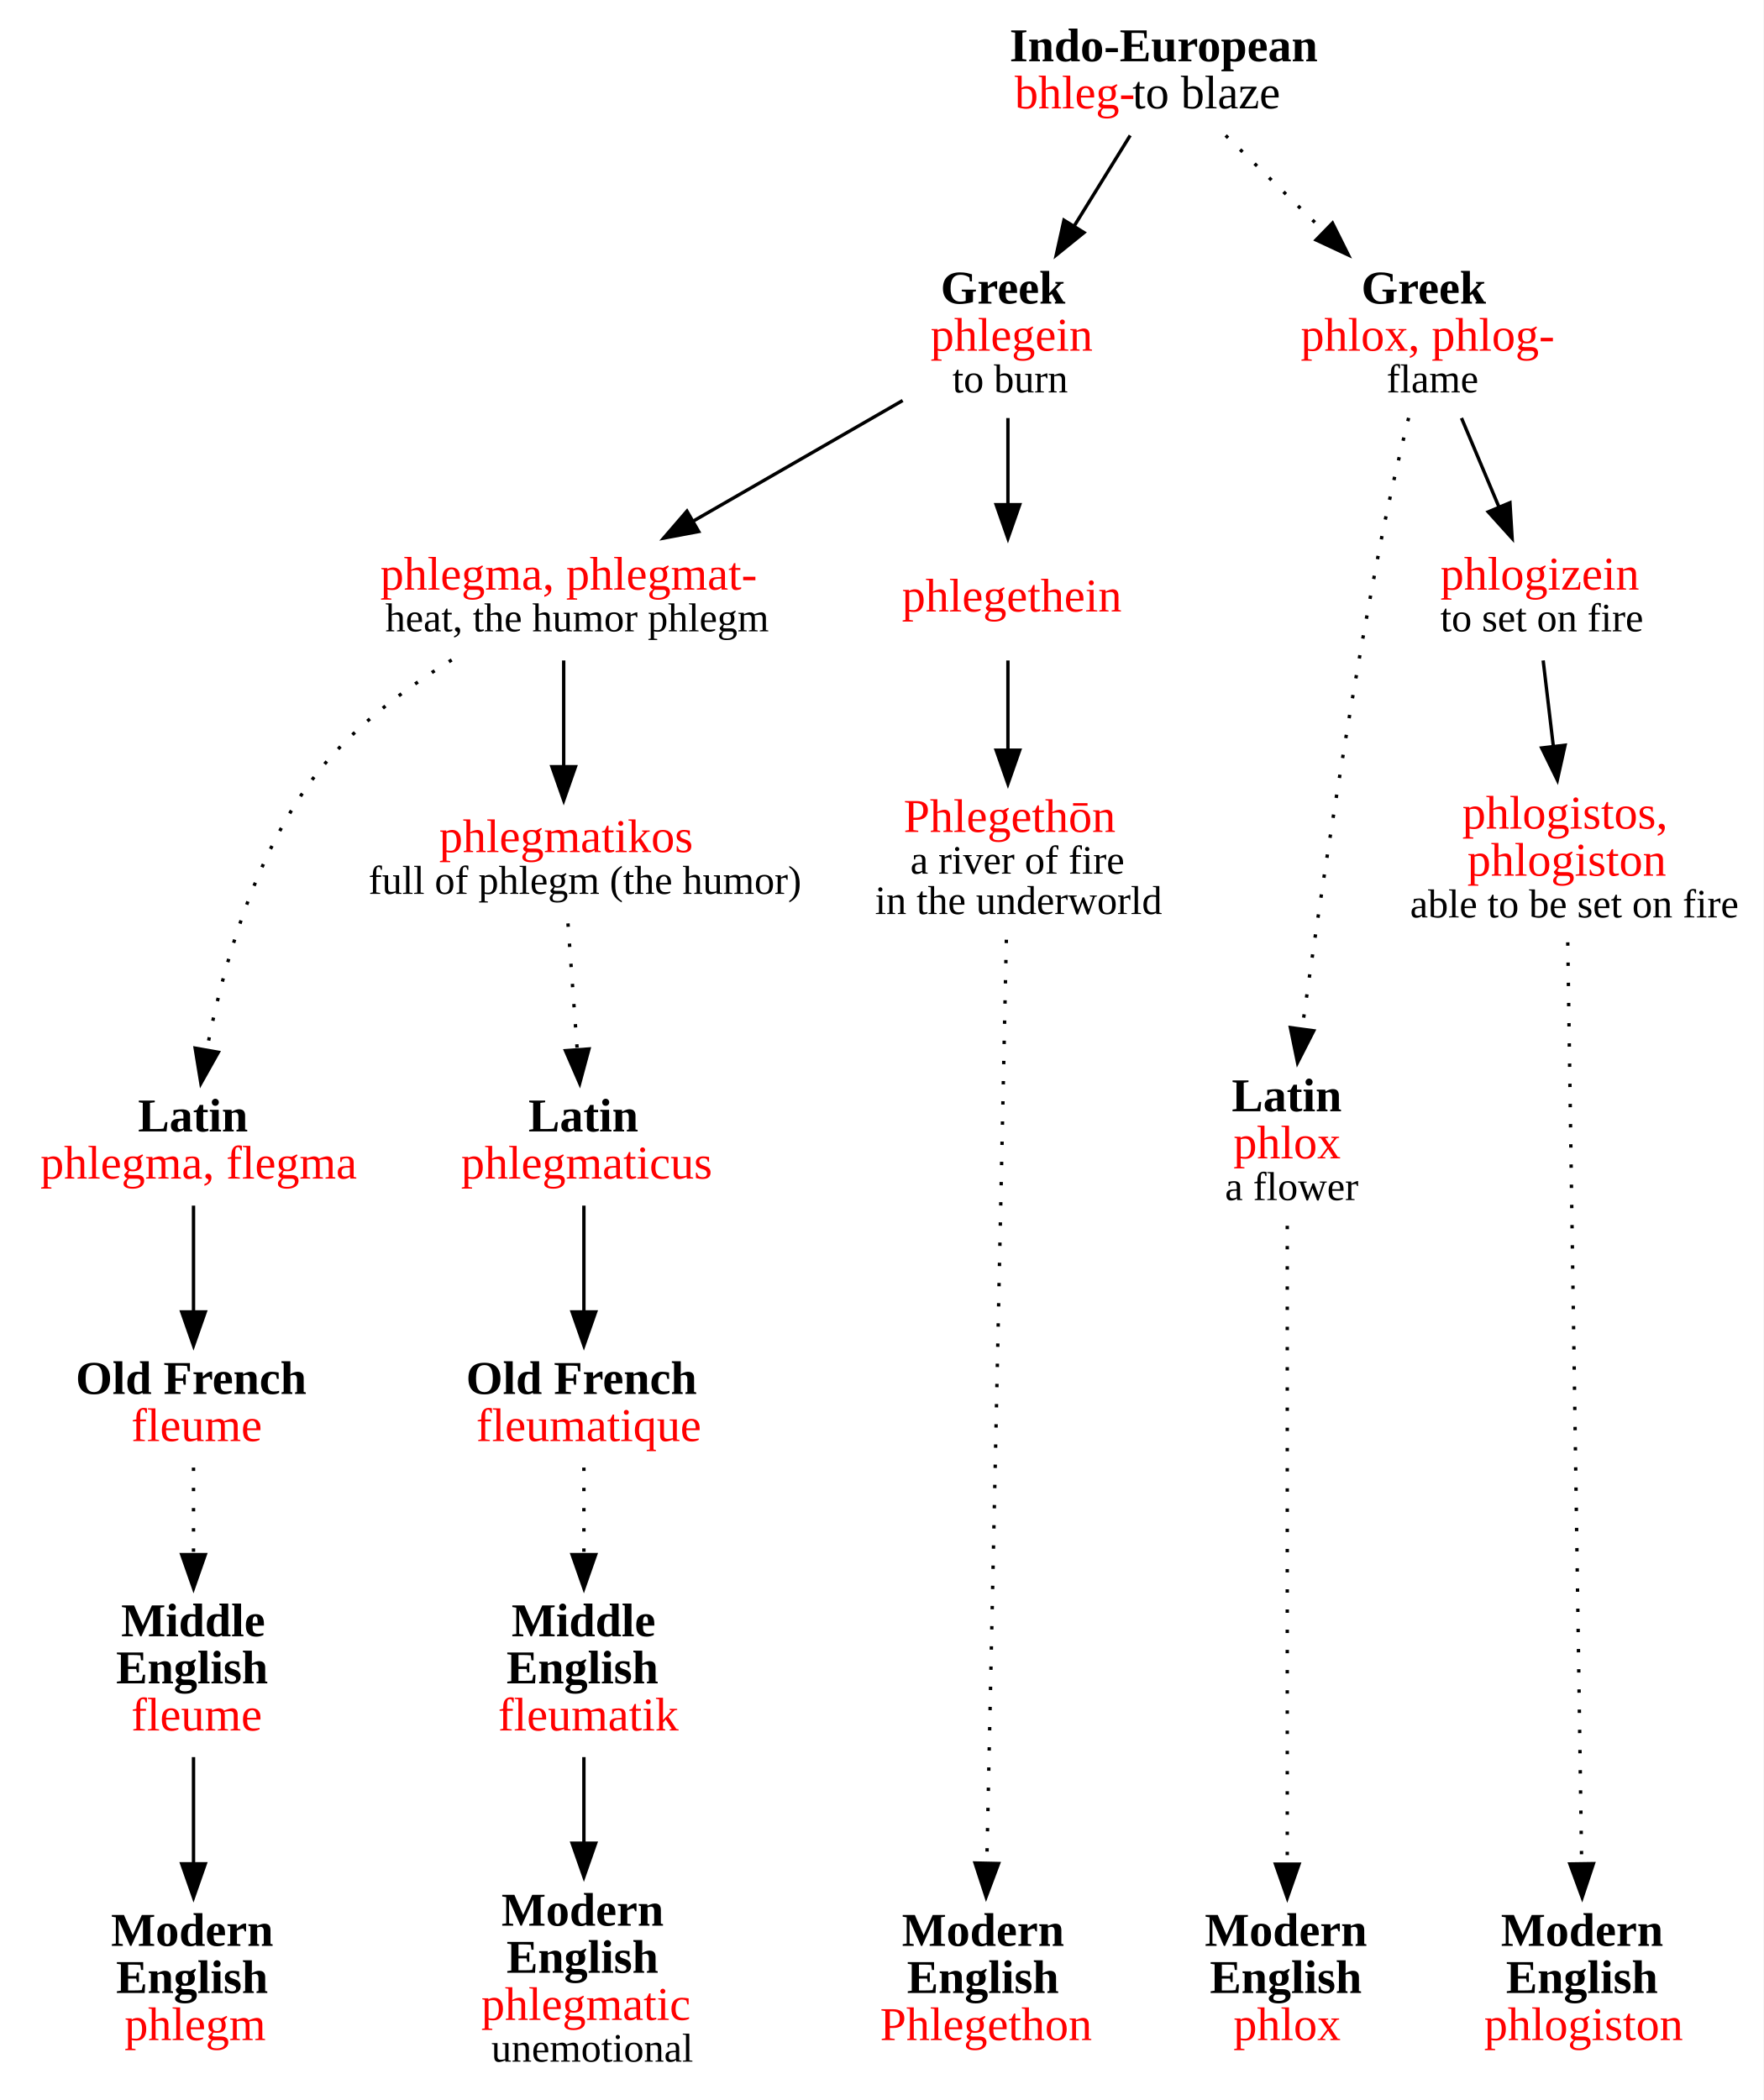
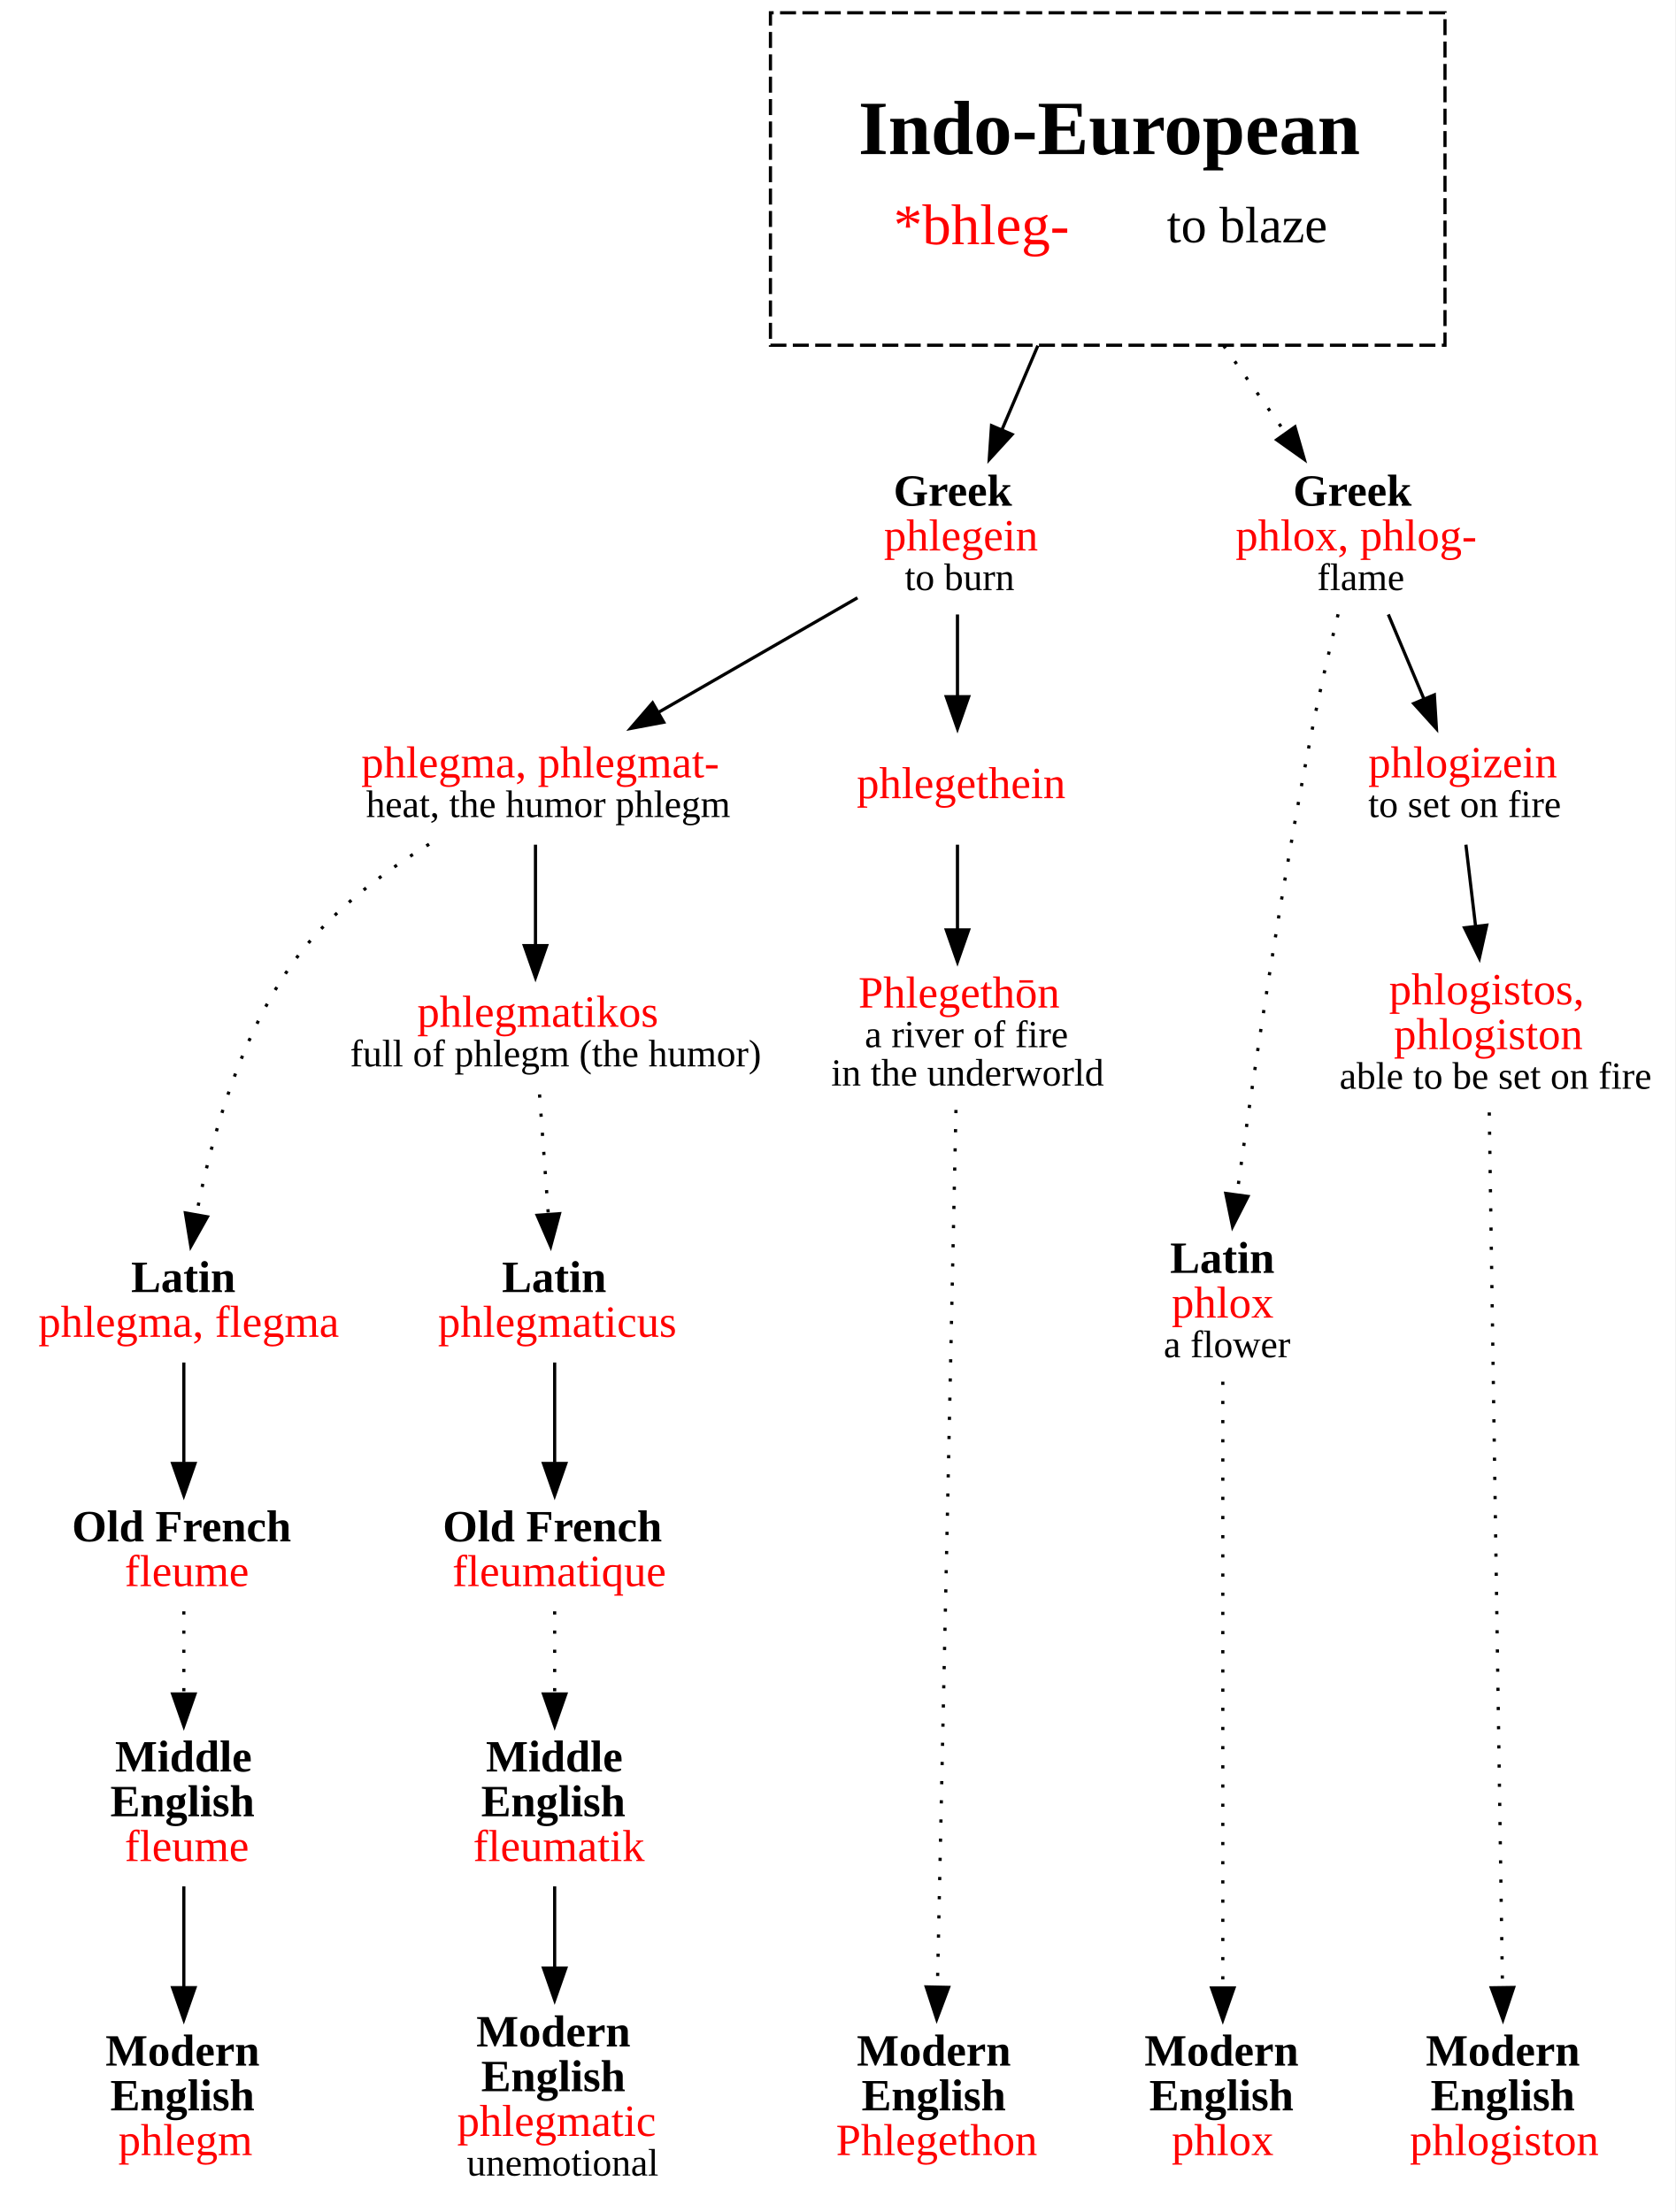
- <svg xmlns="http://www.w3.org/2000/svg" width="524pt" height="624pt" viewBox="0.00 0.00 524.00 624.00">
-   <g id="graph0" class="graph" transform="scale(1 1) rotate(0) translate(4 620)">
-     <polygon fill="white" stroke="transparent" points="-4,4 -4,-620 520,-620 520,4 -4,4" />
+ <svg xmlns="http://www.w3.org/2000/svg" xmlns:xlink="http://www.w3.org/1999/xlink" width="524pt" height="692pt" viewBox="0.00 0.00 524.00 692.00">
+   <g id="graph0" class="graph" transform="scale(1 1) rotate(0) translate(4 688)">
+     <polygon fill="white" stroke="transparent" points="-4,4 -4,-688 520,-688 520,4 -4,4" />
    <g id="node1" class="node">
-       <text text-anchor="start" x="296" y="-601.8" font-family="Times New Roman,serif" font-weight="bold" font-size="14.00">Indo-European</text>
-       <text text-anchor="start" x="297.5" y="-587.8" font-family="Times New Roman,serif" font-size="14.00" fill="red">bhleg-</text>
-       <text text-anchor="start" x="332.5" y="-587.8" font-family="Times New Roman,serif" font-size="14.00">   to blaze</text>
+       <g id="a_node1">
+         <a xlink:href="bhleg-burn0.svg" xlink:title="Indo-European &quot;*bhleg-&quot; to blaze">
+           <polygon fill="none" stroke="black" stroke-dasharray="5,2" points="448,-684 237,-684 237,-580 448,-580 448,-684" />
+           <text text-anchor="start" x="264.5" y="-639.8" font-family="Times New Roman,serif" font-weight="bold" font-size="24.00">Indo-European</text>
+           <text text-anchor="start" x="275.5" y="-611.6" font-family="Times New Roman,serif" font-size="18.00" fill="red">*bhleg-</text>
+           <text text-anchor="start" x="361" y="-612.2" font-family="Times New Roman,serif" font-size="16.00">to blaze</text>
+         </a>
+       </g>
    </g>
    <g id="node2" class="node">
      <text text-anchor="start" x="275.5" y="-529.8" font-family="Times New Roman,serif" font-weight="bold" font-size="14.00">Greek</text>
      <text text-anchor="start" x="272.5" y="-515.8" font-family="Times New Roman,serif" font-size="14.00" fill="red">phlegein</text>
      <text text-anchor="start" x="279" y="-503.4" font-family="Times New Roman,serif" font-size="12.00">to burn</text>
    </g>
    <g id="edge1" class="edge">
-       <path fill="none" stroke="black" d="M331.83,-579.75C326.91,-571.79 320.9,-562.07 315.19,-552.85" />
-       <polygon fill="black" stroke="black" points="318.1,-550.89 309.86,-544.23 312.15,-554.57 318.1,-550.89" />
+       <path fill="none" stroke="black" d="M320.65,-579.86C316.83,-570.91 312.94,-561.82 309.41,-553.55" />
+       <polygon fill="black" stroke="black" points="312.59,-552.09 305.44,-544.27 306.15,-554.84 312.59,-552.09" />
    </g>
    <g id="node16" class="node">
      <text text-anchor="start" x="400.5" y="-529.8" font-family="Times New Roman,serif" font-weight="bold" font-size="14.00">Greek</text>
      <text text-anchor="start" x="382.5" y="-515.8" font-family="Times New Roman,serif" font-size="14.00" fill="red">phlox, phlog-</text>
      <text text-anchor="start" x="408" y="-503.4" font-family="Times New Roman,serif" font-size="12.00">flame</text>
    </g>
    <g id="edge15" class="edge">
-       <path fill="none" stroke="black" stroke-dasharray="1,5" d="M360.2,-579.75C368.8,-571.38 379.38,-561.06 389.28,-551.42" />
-       <polygon fill="black" stroke="black" points="391.94,-553.71 396.66,-544.23 387.06,-548.7 391.94,-553.71" />
+       <path fill="none" stroke="black" stroke-dasharray="1,5" d="M378.76,-579.86C385.38,-570.52 392.11,-561.03 398.18,-552.48" />
+       <polygon fill="black" stroke="black" points="401.07,-554.46 404,-544.27 395.36,-550.41 401.07,-554.46" />
    </g>
    <g id="node3" class="node">
      <text text-anchor="start" x="109" y="-444.8" font-family="Times New Roman,serif" font-size="14.00" fill="red">phlegma, phlegmat-</text>
      <text text-anchor="start" x="110.5" y="-432.4" font-family="Times New Roman,serif" font-size="12.00">heat, the humor phlegm</text>
    </g>
    <g id="edge2" class="edge">
      <path fill="none" stroke="black" d="M264.22,-500.99C245.57,-490.25 221.76,-476.55 201.97,-465.15" />
      <polygon fill="black" stroke="black" points="203.61,-462.06 193.2,-460.1 200.12,-468.12 203.61,-462.06" />
    </g>
    <g id="node13" class="node">
      <text text-anchor="start" x="264" y="-438.3" font-family="Times New Roman,serif" font-size="14.00" fill="red">phlegethein</text>
    </g>
    <g id="edge12" class="edge">
      <path fill="none" stroke="black" d="M295.5,-495.78C295.5,-487.68 295.5,-478.52 295.5,-470.12" />
      <polygon fill="black" stroke="black" points="299,-470.04 295.5,-460.04 292,-470.04 299,-470.04" />
    </g>
    <g id="node4" class="node">
      <text text-anchor="start" x="37" y="-283.8" font-family="Times New Roman,serif" font-weight="bold" font-size="14.00">Latin</text>
      <text text-anchor="start" x="8" y="-269.8" font-family="Times New Roman,serif" font-size="14.00" fill="red">phlegma, flegma</text>
    </g>
    <g id="edge3" class="edge">
      <path fill="none" stroke="black" stroke-dasharray="1,5" d="M130.22,-423.9C115.63,-414.95 99.39,-402.75 88.5,-388 70.96,-364.24 61.94,-331.26 57.48,-308.22" />
      <polygon fill="black" stroke="black" points="60.88,-307.33 55.69,-298.09 53.99,-308.55 60.88,-307.33" />
    </g>
    <g id="node8" class="node">
      <text text-anchor="start" x="126.5" y="-366.8" font-family="Times New Roman,serif" font-size="14.00" fill="red">phlegmatikos</text>
      <text text-anchor="start" x="105.5" y="-354.4" font-family="Times New Roman,serif" font-size="12.00">full of phlegm (the humor)</text>
    </g>
    <g id="edge7" class="edge">
      <path fill="none" stroke="black" d="M163.5,-423.75C163.5,-414.52 163.5,-402.93 163.5,-392.49" />
      <polygon fill="black" stroke="black" points="167,-392.18 163.5,-382.18 160,-392.18 167,-392.18" />
    </g>
    <g id="node5" class="node">
      <text text-anchor="start" x="18.5" y="-205.8" font-family="Times New Roman,serif" font-weight="bold" font-size="14.00">Old French</text>
      <text text-anchor="start" x="35" y="-191.8" font-family="Times New Roman,serif" font-size="14.00" fill="red">fleume</text>
    </g>
    <g id="edge4" class="edge">
      <path fill="none" stroke="black" d="M53.5,-261.75C53.5,-252.52 53.5,-240.93 53.5,-230.49" />
      <polygon fill="black" stroke="black" points="57,-230.18 53.5,-220.18 50,-230.18 57,-230.18" />
    </g>
    <g id="node6" class="node">
      <text text-anchor="start" x="32" y="-133.8" font-family="Times New Roman,serif" font-weight="bold" font-size="14.00">Middle</text>
      <text text-anchor="start" x="30.5" y="-119.8" font-family="Times New Roman,serif" font-weight="bold" font-size="14.00">English</text>
      <text text-anchor="start" x="35" y="-105.8" font-family="Times New Roman,serif" font-size="14.00" fill="red">fleume</text>
    </g>
    <g id="edge5" class="edge">
      <path fill="none" stroke="black" stroke-dasharray="1,5" d="M53.5,-183.91C53.5,-176.33 53.5,-167.13 53.5,-158.23" />
      <polygon fill="black" stroke="black" points="57,-158.05 53.5,-148.05 50,-158.05 57,-158.05" />
    </g>
    <g id="node7" class="node">
      <text text-anchor="start" x="29" y="-41.8" font-family="Times New Roman,serif" font-weight="bold" font-size="14.00">Modern</text>
      <text text-anchor="start" x="30.5" y="-27.8" font-family="Times New Roman,serif" font-weight="bold" font-size="14.00">English</text>
      <text text-anchor="start" x="33" y="-13.8" font-family="Times New Roman,serif" font-size="14.00" fill="red">phlegm</text>
    </g>
    <g id="edge6" class="edge">
      <path fill="none" stroke="black" d="M53.5,-97.88C53.5,-88.2 53.5,-76.85 53.5,-66.34" />
      <polygon fill="black" stroke="black" points="57,-66.18 53.5,-56.18 50,-66.18 57,-66.18" />
    </g>
    <g id="node9" class="node">
      <text text-anchor="start" x="153" y="-283.8" font-family="Times New Roman,serif" font-weight="bold" font-size="14.00">Latin</text>
      <text text-anchor="start" x="133" y="-269.8" font-family="Times New Roman,serif" font-size="14.00" fill="red">phlegmaticus</text>
    </g>
    <g id="edge8" class="edge">
      <path fill="none" stroke="black" stroke-dasharray="1,5" d="M164.77,-345.61C165.57,-334.77 166.6,-320.6 167.5,-308.29" />
      <polygon fill="black" stroke="black" points="171.01,-308.31 168.25,-298.08 164.03,-307.8 171.01,-308.31" />
    </g>
    <g id="node10" class="node">
      <text text-anchor="start" x="134.5" y="-205.8" font-family="Times New Roman,serif" font-weight="bold" font-size="14.00">Old French</text>
      <text text-anchor="start" x="137.5" y="-191.8" font-family="Times New Roman,serif" font-size="14.00" fill="red">fleumatique</text>
    </g>
    <g id="edge9" class="edge">
      <path fill="none" stroke="black" d="M169.5,-261.75C169.5,-252.52 169.5,-240.93 169.5,-230.49" />
      <polygon fill="black" stroke="black" points="173,-230.18 169.5,-220.18 166,-230.18 173,-230.18" />
    </g>
    <g id="node11" class="node">
      <text text-anchor="start" x="148" y="-133.8" font-family="Times New Roman,serif" font-weight="bold" font-size="14.00">Middle</text>
      <text text-anchor="start" x="146.5" y="-119.8" font-family="Times New Roman,serif" font-weight="bold" font-size="14.00">English</text>
      <text text-anchor="start" x="144" y="-105.8" font-family="Times New Roman,serif" font-size="14.00" fill="red">fleumatik</text>
    </g>
    <g id="edge10" class="edge">
      <path fill="none" stroke="black" stroke-dasharray="1,5" d="M169.5,-183.91C169.5,-176.33 169.5,-167.13 169.5,-158.23" />
      <polygon fill="black" stroke="black" points="173,-158.05 169.5,-148.05 166,-158.05 173,-158.05" />
    </g>
    <g id="node12" class="node">
      <text text-anchor="start" x="145" y="-47.8" font-family="Times New Roman,serif" font-weight="bold" font-size="14.00">Modern</text>
      <text text-anchor="start" x="146.5" y="-33.8" font-family="Times New Roman,serif" font-weight="bold" font-size="14.00">English</text>
      <text text-anchor="start" x="139" y="-19.8" font-family="Times New Roman,serif" font-size="14.00" fill="red">phlegmatic</text>
      <text text-anchor="start" x="142" y="-7.4" font-family="Times New Roman,serif" font-size="12.00">unemotional</text>
    </g>
    <g id="edge11" class="edge">
      <path fill="none" stroke="black" d="M169.5,-97.88C169.5,-90.02 169.5,-81.07 169.5,-72.36" />
      <polygon fill="black" stroke="black" points="173,-72.31 169.5,-62.31 166,-72.31 173,-72.31" />
    </g>
    <g id="node14" class="node">
      <text text-anchor="start" x="264.5" y="-372.8" font-family="Times New Roman,serif" font-size="14.00" fill="red">Phlegethōn</text>
      <text text-anchor="start" x="266.5" y="-360.4" font-family="Times New Roman,serif" font-size="12.00">a river of fire</text>
      <text text-anchor="start" x="256" y="-348.4" font-family="Times New Roman,serif" font-size="12.00">in the underworld</text>
    </g>
    <g id="edge13" class="edge">
      <path fill="none" stroke="black" d="M295.5,-423.75C295.5,-415.86 295.5,-406.25 295.5,-397.1" />
      <polygon fill="black" stroke="black" points="299,-397.09 295.5,-387.09 292,-397.09 299,-397.09" />
    </g>
    <g id="node15" class="node">
      <text text-anchor="start" x="264" y="-41.8" font-family="Times New Roman,serif" font-weight="bold" font-size="14.00">Modern</text>
      <text text-anchor="start" x="265.5" y="-27.8" font-family="Times New Roman,serif" font-weight="bold" font-size="14.00">English</text>
      <text text-anchor="start" x="257.5" y="-13.8" font-family="Times New Roman,serif" font-size="14.00" fill="red">Phlegethon</text>
    </g>
    <g id="edge14" class="edge">
      <path fill="none" stroke="black" stroke-dasharray="1,5" d="M295.03,-340.77C293.83,-284.22 290.67,-134.58 289.23,-66.54" />
      <polygon fill="black" stroke="black" points="292.73,-66.27 289.01,-56.35 285.73,-66.42 292.73,-66.27" />
    </g>
    <g id="node17" class="node">
      <text text-anchor="start" x="362" y="-289.8" font-family="Times New Roman,serif" font-weight="bold" font-size="14.00">Latin</text>
      <text text-anchor="start" x="362.5" y="-275.8" font-family="Times New Roman,serif" font-size="14.00" fill="red">phlox</text>
      <text text-anchor="start" x="360" y="-263.4" font-family="Times New Roman,serif" font-size="12.00">a flower</text>
    </g>
    <g id="edge16" class="edge">
      <path fill="none" stroke="black" stroke-dasharray="1,5" d="M414.56,-495.83C411.9,-484.99 408.83,-471.88 406.5,-460 396.56,-409.44 387.88,-350.28 382.91,-314.24" />
      <polygon fill="black" stroke="black" points="386.37,-313.71 381.55,-304.27 379.43,-314.65 386.37,-313.71" />
    </g>
    <g id="node19" class="node">
      <text text-anchor="start" x="424" y="-444.8" font-family="Times New Roman,serif" font-size="14.00" fill="red">phlogizein</text>
      <text text-anchor="start" x="424" y="-432.4" font-family="Times New Roman,serif" font-size="12.00">to set on fire</text>
    </g>
    <g id="edge18" class="edge">
      <path fill="none" stroke="black" d="M430.27,-495.78C433.8,-487.41 437.8,-477.9 441.43,-469.29" />
      <polygon fill="black" stroke="black" points="444.67,-470.62 445.32,-460.04 438.22,-467.9 444.67,-470.62" />
    </g>
    <g id="node18" class="node">
      <text text-anchor="start" x="354" y="-41.8" font-family="Times New Roman,serif" font-weight="bold" font-size="14.00">Modern</text>
      <text text-anchor="start" x="355.5" y="-27.8" font-family="Times New Roman,serif" font-weight="bold" font-size="14.00">English</text>
      <text text-anchor="start" x="362.5" y="-13.8" font-family="Times New Roman,serif" font-size="14.00" fill="red">phlox</text>
    </g>
    <g id="edge17" class="edge">
      <path fill="none" stroke="black" stroke-dasharray="1,5" d="M378.5,-255.76C378.5,-212.04 378.5,-117.34 378.5,-66.28" />
      <polygon fill="black" stroke="black" points="382,-66.08 378.5,-56.08 375,-66.08 382,-66.08" />
    </g>
    <g id="node20" class="node">
      <text text-anchor="start" x="430.5" y="-373.8" font-family="Times New Roman,serif" font-size="14.00" fill="red">phlogistos,</text>
      <text text-anchor="start" x="432" y="-359.8" font-family="Times New Roman,serif" font-size="14.00" fill="red">phlogiston</text>
      <text text-anchor="start" x="415" y="-347.4" font-family="Times New Roman,serif" font-size="12.00">able to be set on fire</text>
    </g>
    <g id="edge19" class="edge">
      <path fill="none" stroke="black" d="M454.54,-423.75C455.44,-416.2 456.52,-407.07 457.56,-398.28" />
      <polygon fill="black" stroke="black" points="461.05,-398.57 458.75,-388.23 454.1,-397.75 461.05,-398.57" />
    </g>
    <g id="node21" class="node">
      <text text-anchor="start" x="442" y="-41.8" font-family="Times New Roman,serif" font-weight="bold" font-size="14.00">Modern</text>
      <text text-anchor="start" x="443.5" y="-27.8" font-family="Times New Roman,serif" font-weight="bold" font-size="14.00">English</text>
      <text text-anchor="start" x="437" y="-13.8" font-family="Times New Roman,serif" font-size="14.00" fill="red">phlogiston</text>
    </g>
    <g id="edge20" class="edge">
      <path fill="none" stroke="black" stroke-dasharray="1,5" d="M461.85,-339.99C462.71,-282.79 464.96,-133.94 465.98,-66.32" />
      <polygon fill="black" stroke="black" points="469.48,-66.24 466.13,-56.19 462.48,-66.14 469.48,-66.24" />
    </g>
  </g>
</svg>
